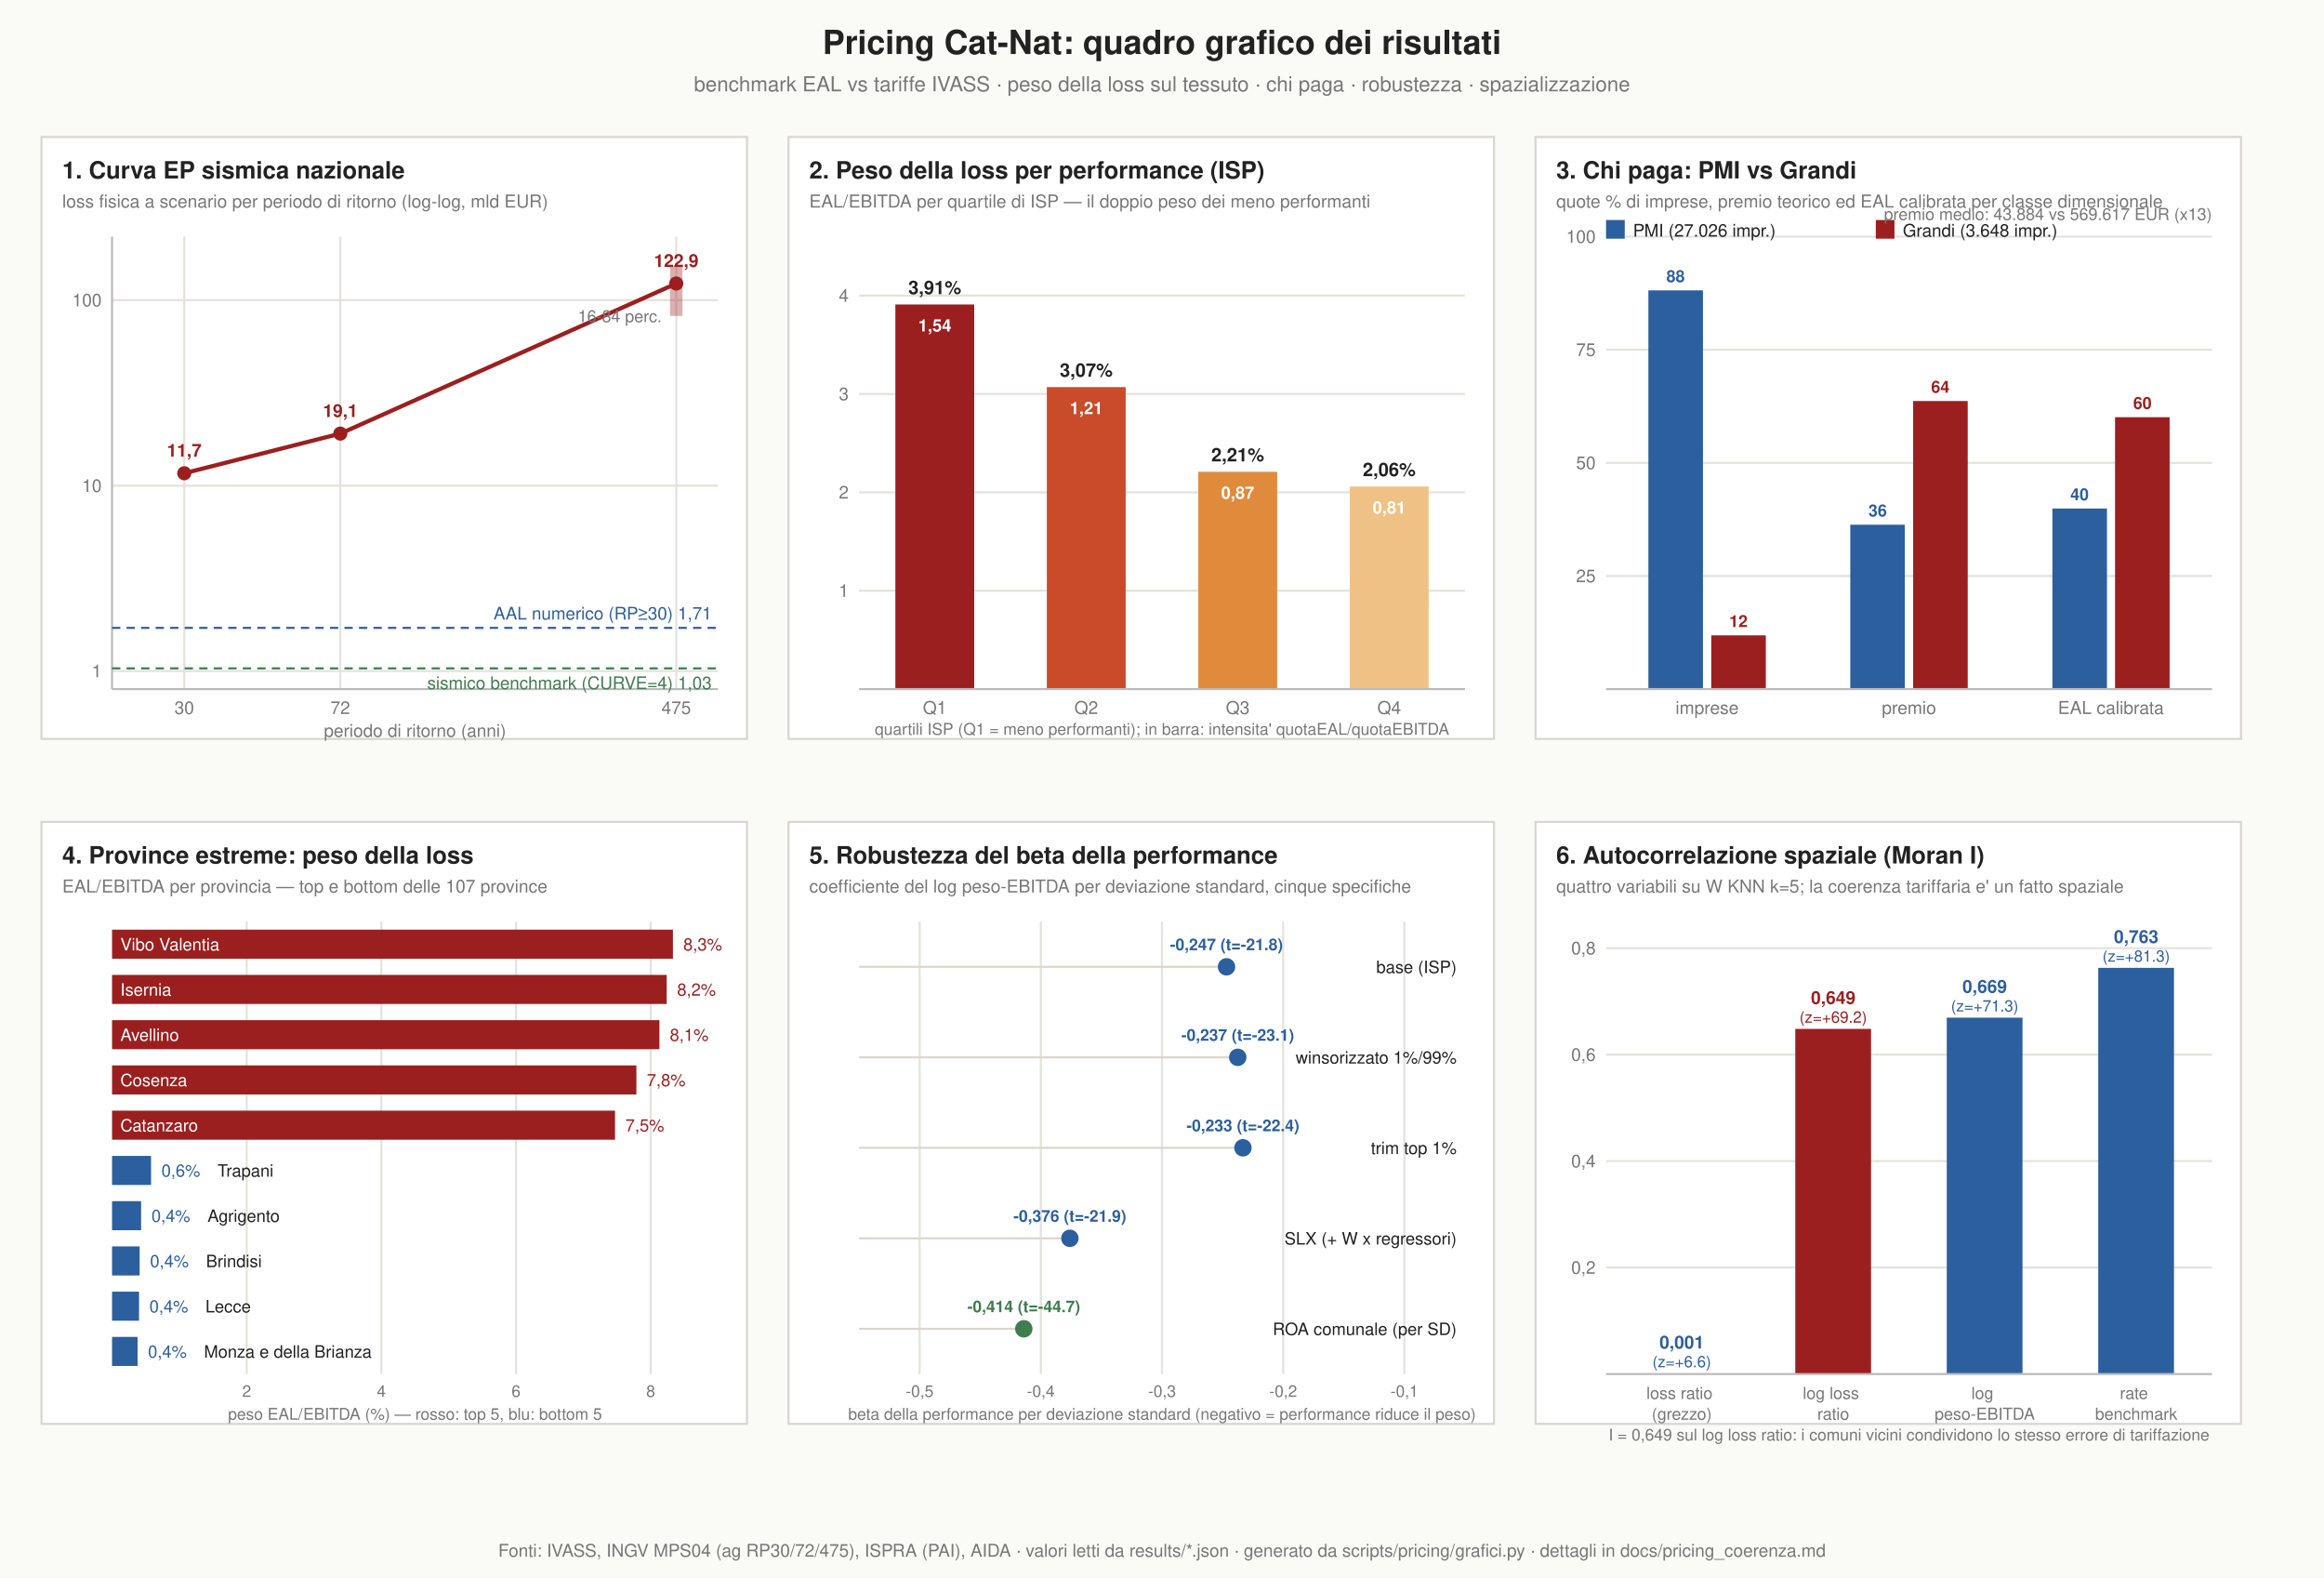
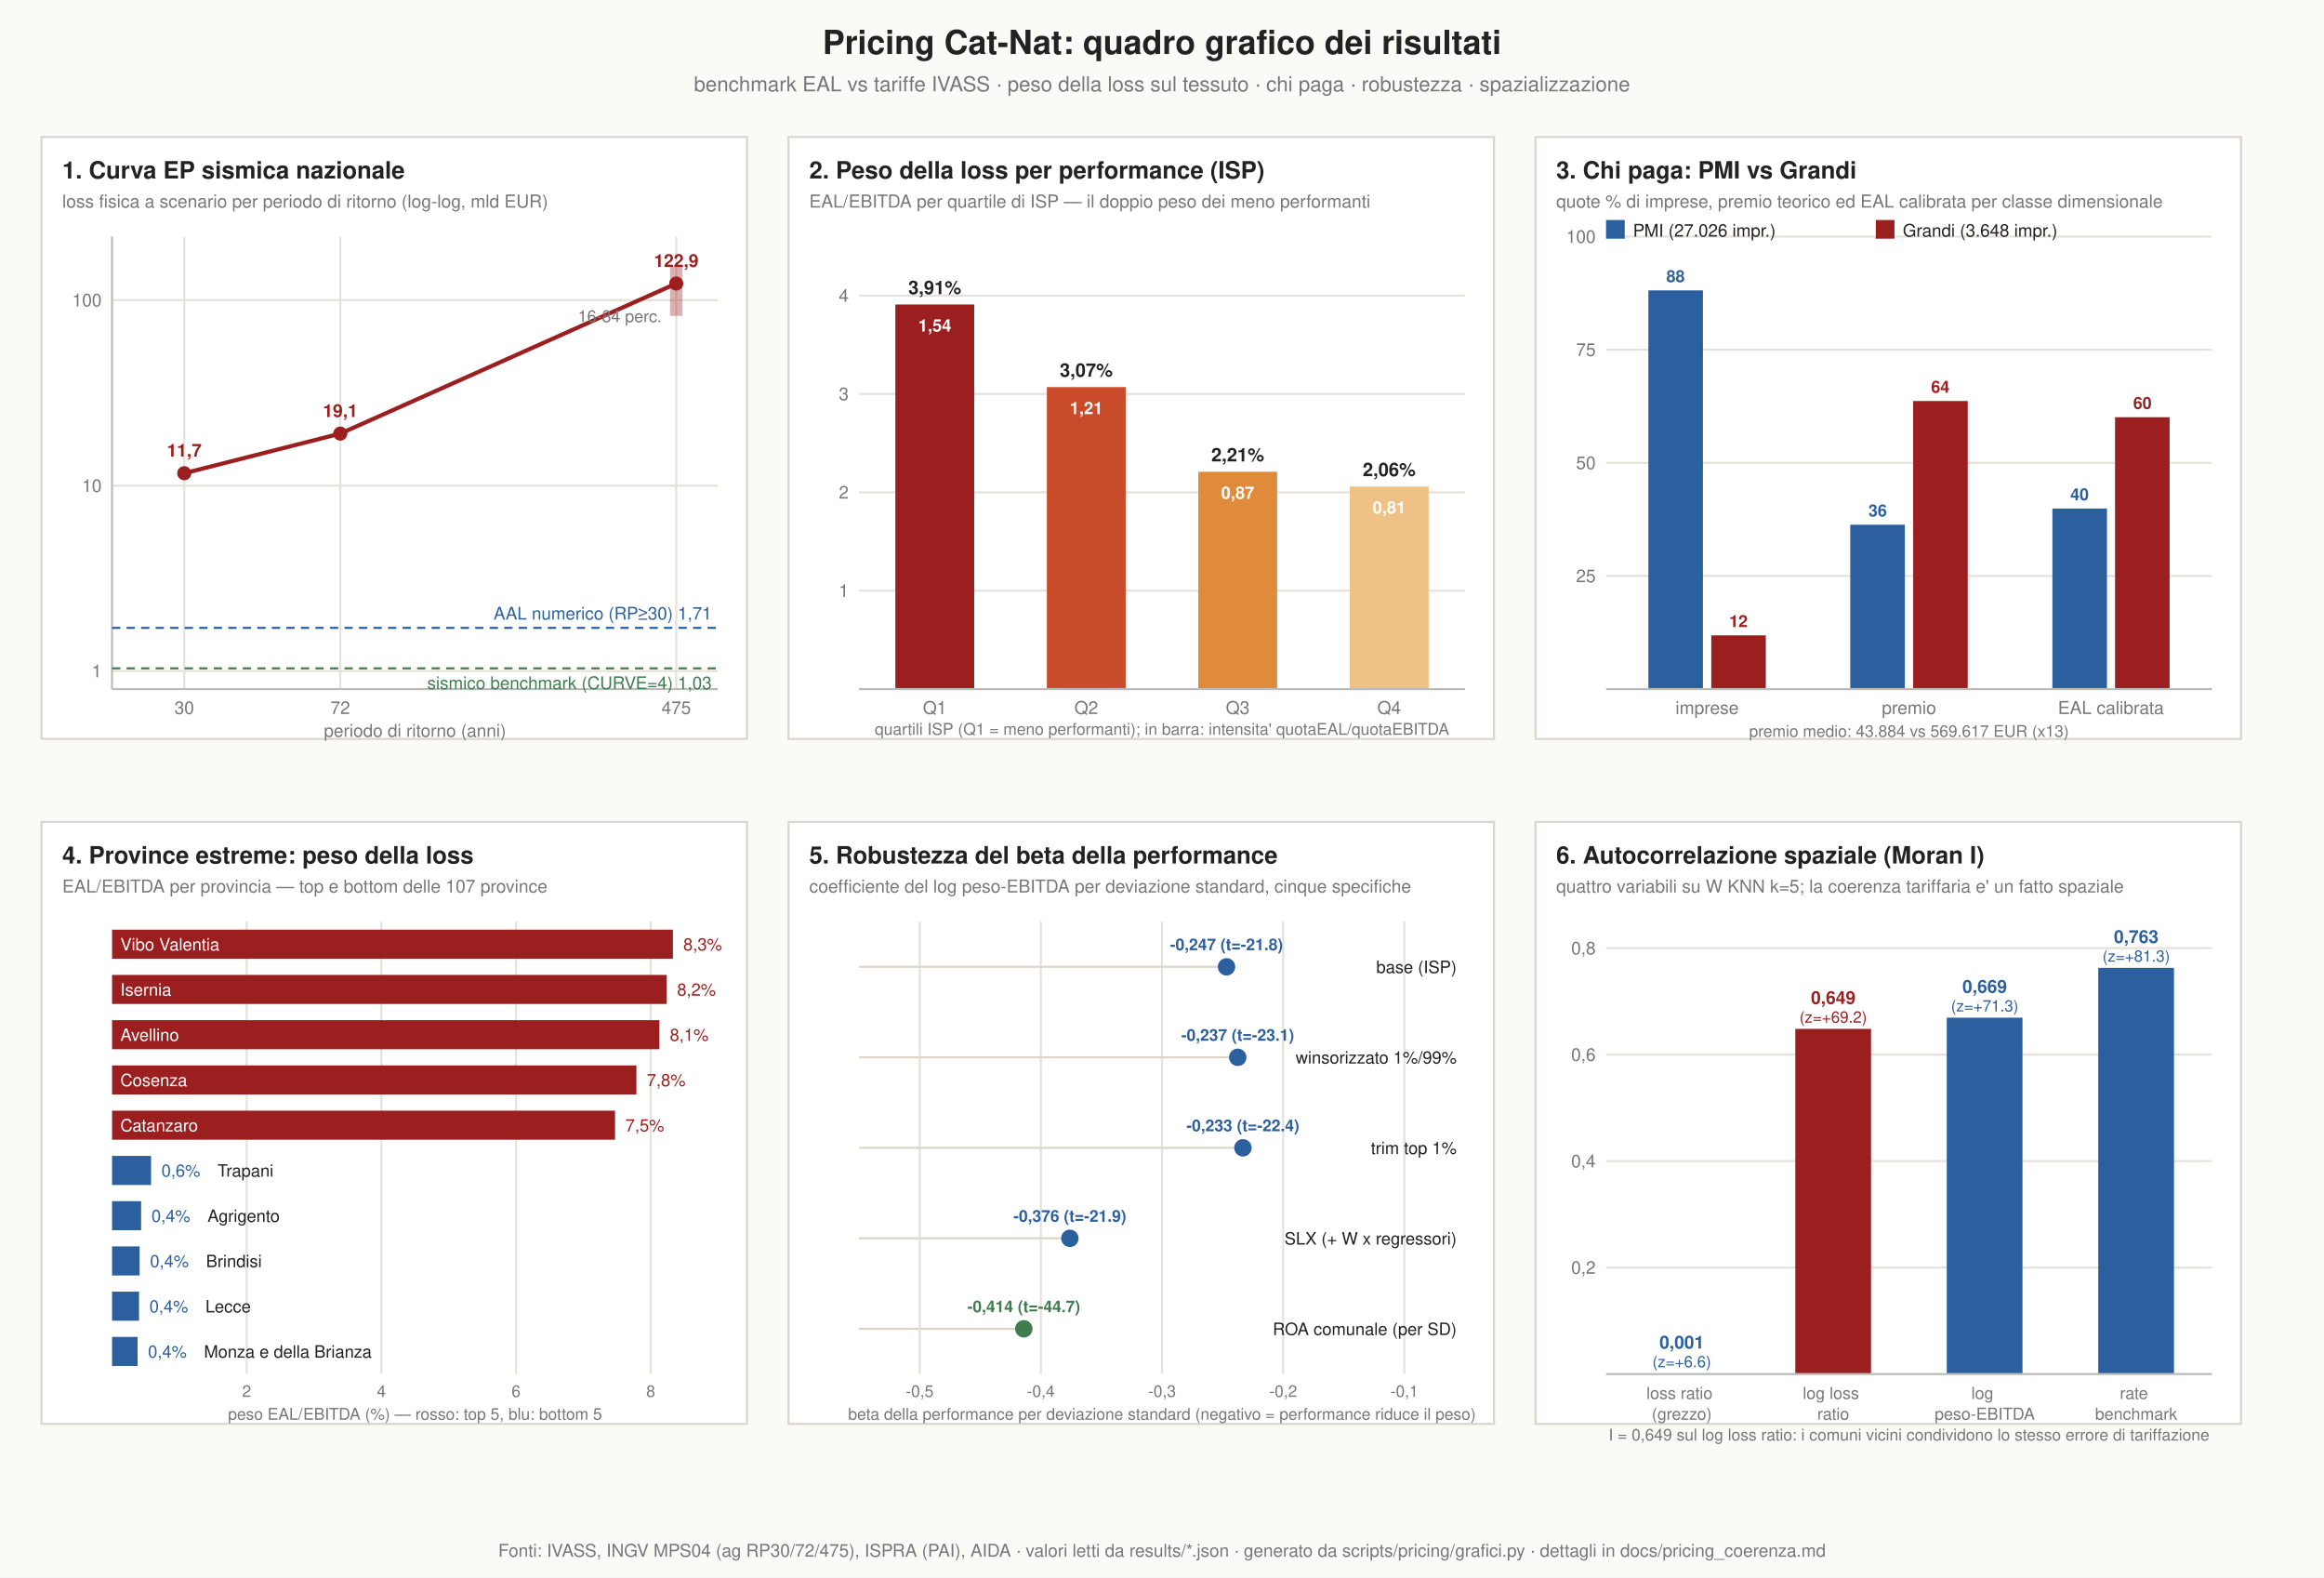
<svg xmlns="http://www.w3.org/2000/svg" width="1120" height="760" viewBox="0 0 1120 760" font-family="Helvetica,Arial,sans-serif">
  <rect width="1120" height="760" fill="#fafaf7" />
  <text x="560.0" y="26.0" font-size="16" font-weight="bold" fill="#222" text-anchor="middle">Pricing Cat-Nat: quadro grafico dei risultati</text>
  <text x="560.0" y="44.0" font-size="10" fill="#777" text-anchor="middle">benchmark EAL vs tariffe IVASS · peso della loss sul tessuto · chi paga · robustezza · spazializzazione</text>
  <rect x="20.0" y="66.0" width="340.0" height="290.0" fill="#ffffff" stroke="#d8d6ce" />
  <text x="30.0" y="86.0" font-size="11.5" font-weight="bold" fill="#222" text-anchor="start">1. Curva EP sismica nazionale</text>
  <text x="30.0" y="100.0" font-size="8.6" fill="#777" text-anchor="start">loss fisica a scenario per periodo di ritorno (log-log, mld EUR)</text>
  <line x1="54.0" y1="323.3" x2="346.0" y2="323.3" stroke="#e4e2da" stroke-width="1" />
  <text x="49.0" y="326.3" font-size="8.5" fill="#777" text-anchor="end">1</text>
  <line x1="54.0" y1="234.0" x2="346.0" y2="234.0" stroke="#e4e2da" stroke-width="1" />
  <text x="49.0" y="237.0" font-size="8.5" fill="#777" text-anchor="end">10</text>
  <line x1="54.0" y1="144.6" x2="346.0" y2="144.6" stroke="#e4e2da" stroke-width="1" />
  <text x="49.0" y="147.6" font-size="8.5" fill="#777" text-anchor="end">100</text>
  <line x1="88.8" y1="114.0" x2="88.8" y2="332.0" stroke="#e4e2da" stroke-width="1" />
  <text x="88.8" y="344.0" font-size="8.5" fill="#777" text-anchor="middle">30</text>
  <line x1="164.0" y1="114.0" x2="164.0" y2="332.0" stroke="#e4e2da" stroke-width="1" />
  <text x="164.0" y="344.0" font-size="8.5" fill="#777" text-anchor="middle">72</text>
  <line x1="325.9" y1="114.0" x2="325.9" y2="332.0" stroke="#e4e2da" stroke-width="1" />
  <text x="325.9" y="344.0" font-size="8.5" fill="#777" text-anchor="middle">475</text>
  <line x1="54.0" y1="114.0" x2="54.0" y2="332.0" stroke="#bbb" stroke-width="1" />
  <line x1="54.0" y1="332.0" x2="346.0" y2="332.0" stroke="#bbb" stroke-width="1" />
  <text x="200.0" y="355.0" font-size="8.5" fill="#777" text-anchor="middle">periodo di ritorno (anni)</text>
  <polyline points="88.8,228.0 164.0,208.9 325.9,136.6" fill="none" stroke="#9c1f1f" stroke-width="2" />
  <circle cx="88.8" cy="228.0" r="3.4" fill="#9c1f1f" />
  <text x="88.8" y="220.0" font-size="8.6" font-weight="bold" fill="#9c1f1f" text-anchor="middle">11,7</text>
  <circle cx="164.0" cy="208.9" r="3.4" fill="#9c1f1f" />
  <text x="164.0" y="200.9" font-size="8.6" font-weight="bold" fill="#9c1f1f" text-anchor="middle">19,1</text>
  <circle cx="325.9" cy="136.6" r="3.4" fill="#9c1f1f" />
  <text x="325.9" y="128.6" font-size="8.6" font-weight="bold" fill="#9c1f1f" text-anchor="middle">122,9</text>
  <line x1="325.9" y1="127.9" x2="325.9" y2="152.2" stroke="#9c1f1f" stroke-width="6" stroke-opacity="0.35" />
  <text x="318.9" y="155.2" font-size="8" fill="#777" text-anchor="end">16-84 perc.</text>
  <line x1="54.0" y1="302.5" x2="346.0" y2="302.5" stroke="#2b5f9e" stroke-width="1" stroke-dasharray="4,3" />
  <text x="343.0" y="298.5" font-size="8.4" fill="#2b5f9e" text-anchor="end">AAL numerico (RP≥30) 1,71</text>
  <line x1="54.0" y1="322.0" x2="346.0" y2="322.0" stroke="#3f7d4e" stroke-width="1" stroke-dasharray="4,3" />
  <text x="343.0" y="332.0" font-size="8.4" fill="#3f7d4e" text-anchor="end">sismico benchmark (CURVE=4) 1,03</text>
  <rect x="380.0" y="66.0" width="340.0" height="290.0" fill="#ffffff" stroke="#d8d6ce" />
  <text x="390.0" y="86.0" font-size="11.5" font-weight="bold" fill="#222" text-anchor="start">2. Peso della loss per performance (ISP)</text>
  <text x="390.0" y="100.0" font-size="8.6" fill="#777" text-anchor="start">EAL/EBITDA per quartile di ISP — il doppio peso dei meno performanti</text>
  <line x1="414.0" y1="284.6" x2="706.0" y2="284.6" stroke="#e4e2da" stroke-width="1" />
  <text x="409.0" y="287.6" font-size="8.5" fill="#777" text-anchor="end">1</text>
  <line x1="414.0" y1="237.2" x2="706.0" y2="237.2" stroke="#e4e2da" stroke-width="1" />
  <text x="409.0" y="240.2" font-size="8.5" fill="#777" text-anchor="end">2</text>
  <line x1="414.0" y1="189.8" x2="706.0" y2="189.8" stroke="#e4e2da" stroke-width="1" />
  <text x="409.0" y="192.8" font-size="8.5" fill="#777" text-anchor="end">3</text>
  <line x1="414.0" y1="142.4" x2="706.0" y2="142.4" stroke="#e4e2da" stroke-width="1" />
  <text x="409.0" y="145.4" font-size="8.5" fill="#777" text-anchor="end">4</text>
  <rect x="431.5" y="146.7" width="38.0" height="185.3" fill="#9c1f1f" stroke="none" />
  <text x="450.5" y="141.7" font-size="9" font-weight="bold" fill="#222" text-anchor="middle">3,91%</text>
  <text x="450.5" y="159.7" font-size="8.2" font-weight="bold" fill="#fff" text-anchor="middle">1,54</text>
  <text x="450.5" y="344.0" font-size="8.6" fill="#777" text-anchor="middle">Q1</text>
  <rect x="504.5" y="186.5" width="38.0" height="145.5" fill="#c94b2a" stroke="none" />
  <text x="523.5" y="181.5" font-size="9" font-weight="bold" fill="#222" text-anchor="middle">3,07%</text>
  <text x="523.5" y="199.5" font-size="8.2" font-weight="bold" fill="#fff" text-anchor="middle">1,21</text>
  <text x="523.5" y="344.0" font-size="8.6" fill="#777" text-anchor="middle">Q2</text>
  <rect x="577.5" y="227.3" width="38.0" height="104.7" fill="#e08a3c" stroke="none" />
  <text x="596.5" y="222.3" font-size="9" font-weight="bold" fill="#222" text-anchor="middle">2,21%</text>
  <text x="596.5" y="240.3" font-size="8.2" font-weight="bold" fill="#fff" text-anchor="middle">0,87</text>
  <text x="596.5" y="344.0" font-size="8.6" fill="#777" text-anchor="middle">Q3</text>
  <rect x="650.5" y="234.4" width="38.0" height="97.6" fill="#f0c184" stroke="none" />
  <text x="669.5" y="229.4" font-size="9" font-weight="bold" fill="#222" text-anchor="middle">2,06%</text>
  <text x="669.5" y="247.4" font-size="8.2" font-weight="bold" fill="#fff" text-anchor="middle">0,81</text>
  <text x="669.5" y="344.0" font-size="8.6" fill="#777" text-anchor="middle">Q4</text>
  <line x1="414.0" y1="332.0" x2="706.0" y2="332.0" stroke="#bbb" stroke-width="1" />
  <text x="560.0" y="354.0" font-size="7.8" fill="#777" text-anchor="middle">quartili ISP (Q1 = meno performanti); in barra: intensita' quotaEAL/quotaEBITDA</text>
  <rect x="740.0" y="66.0" width="340.0" height="290.0" fill="#ffffff" stroke="#d8d6ce" />
  <text x="750.0" y="86.0" font-size="11.5" font-weight="bold" fill="#222" text-anchor="start">3. Chi paga: PMI vs Grandi</text>
  <text x="750.0" y="100.0" font-size="8.6" fill="#777" text-anchor="start">quote % di imprese, premio teorico ed EAL calibrata per classe dimensionale</text>
  <line x1="774.0" y1="277.5" x2="1066.0" y2="277.5" stroke="#e4e2da" stroke-width="1" />
  <text x="769.0" y="280.5" font-size="8.5" fill="#777" text-anchor="end">25</text>
  <line x1="774.0" y1="223.0" x2="1066.0" y2="223.0" stroke="#e4e2da" stroke-width="1" />
  <text x="769.0" y="226.0" font-size="8.5" fill="#777" text-anchor="end">50</text>
  <line x1="774.0" y1="168.5" x2="1066.0" y2="168.5" stroke="#e4e2da" stroke-width="1" />
  <text x="769.0" y="171.5" font-size="8.5" fill="#777" text-anchor="end">75</text>
  <line x1="774.0" y1="114.0" x2="1066.0" y2="114.0" stroke="#e4e2da" stroke-width="1" />
  <text x="769.0" y="117.0" font-size="8.5" fill="#777" text-anchor="end">100</text>
  <rect x="794.4" y="139.9" width="26.3" height="192.1" fill="#2b5f9e" stroke="none" />
  <text x="807.5" y="135.9" font-size="8" font-weight="bold" fill="#2b5f9e" text-anchor="middle">88</text>
  <rect x="824.7" y="306.1" width="26.3" height="25.9" fill="#9c1f1f" stroke="none" />
  <text x="837.8" y="302.1" font-size="8" font-weight="bold" fill="#9c1f1f" text-anchor="middle">12</text>
  <text x="822.7" y="344.0" font-size="8.6" fill="#777" text-anchor="middle">imprese</text>
  <rect x="891.7" y="252.8" width="26.3" height="79.2" fill="#2b5f9e" stroke="none" />
  <text x="904.9" y="248.8" font-size="8" font-weight="bold" fill="#2b5f9e" text-anchor="middle">36</text>
  <rect x="922.0" y="193.2" width="26.3" height="138.8" fill="#9c1f1f" stroke="none" />
  <text x="935.1" y="189.2" font-size="8" font-weight="bold" fill="#9c1f1f" text-anchor="middle">64</text>
  <text x="920.0" y="344.0" font-size="8.6" fill="#777" text-anchor="middle">premio</text>
  <rect x="989.1" y="245.0" width="26.3" height="87.0" fill="#2b5f9e" stroke="none" />
  <text x="1002.2" y="241.0" font-size="8" font-weight="bold" fill="#2b5f9e" text-anchor="middle">40</text>
  <rect x="1019.3" y="201.0" width="26.3" height="131.0" fill="#9c1f1f" stroke="none" />
  <text x="1032.5" y="197.0" font-size="8" font-weight="bold" fill="#9c1f1f" text-anchor="middle">60</text>
  <text x="1017.3" y="344.0" font-size="8.6" fill="#777" text-anchor="middle">EAL calibrata</text>
  <line x1="774.0" y1="332.0" x2="1066.0" y2="332.0" stroke="#bbb" stroke-width="1" />
  <rect x="774.0" y="106.0" width="9.0" height="9.0" fill="#2b5f9e" stroke="none" />
  <text x="787.0" y="114.0" font-size="8.4" fill="#222" text-anchor="start">PMI (27.026 impr.)</text>
  <rect x="904.0" y="106.0" width="9.0" height="9.0" fill="#9c1f1f" stroke="none" />
  <text x="917.0" y="114.0" font-size="8.4" fill="#222" text-anchor="start">Grandi (3.648 impr.)</text>
-   <text x="1066.0" y="106.0" font-size="8" fill="#777" text-anchor="end">premio medio: 43.884 vs 569.617 EUR (x13)</text>
+   <text x="920.0" y="355.0" font-size="7.8" fill="#777" text-anchor="middle">premio medio: 43.884 vs 569.617 EUR (x13)</text>
  <rect x="20.0" y="396.0" width="340.0" height="290.0" fill="#ffffff" stroke="#d8d6ce" />
  <text x="30.0" y="416.0" font-size="11.5" font-weight="bold" fill="#222" text-anchor="start">4. Province estreme: peso della loss</text>
  <text x="30.0" y="430.0" font-size="8.6" fill="#777" text-anchor="start">EAL/EBITDA per provincia — top e bottom delle 107 province</text>
  <line x1="118.9" y1="444.0" x2="118.9" y2="662.0" stroke="#e4e2da" stroke-width="1" />
  <text x="118.9" y="673.0" font-size="7.8" fill="#777" text-anchor="middle">2</text>
  <line x1="183.8" y1="444.0" x2="183.8" y2="662.0" stroke="#e4e2da" stroke-width="1" />
  <text x="183.8" y="673.0" font-size="7.8" fill="#777" text-anchor="middle">4</text>
  <line x1="248.7" y1="444.0" x2="248.7" y2="662.0" stroke="#e4e2da" stroke-width="1" />
  <text x="248.7" y="673.0" font-size="7.8" fill="#777" text-anchor="middle">6</text>
  <line x1="313.6" y1="444.0" x2="313.6" y2="662.0" stroke="#e4e2da" stroke-width="1" />
  <text x="313.6" y="673.0" font-size="7.8" fill="#777" text-anchor="middle">8</text>
  <rect x="54.0" y="447.9" width="270.3" height="14.0" fill="#9c1f1f" stroke="none" />
  <text x="329.3" y="457.9" font-size="8.2" fill="#9c1f1f" text-anchor="start">8,3%</text>
  <text x="58.0" y="457.9" font-size="8.2" fill="#fff" text-anchor="start">Vibo Valentia</text>
  <rect x="54.0" y="469.7" width="267.3" height="14.0" fill="#9c1f1f" stroke="none" />
  <text x="326.3" y="479.7" font-size="8.2" fill="#9c1f1f" text-anchor="start">8,2%</text>
  <text x="58.0" y="479.7" font-size="8.2" fill="#fff" text-anchor="start">Isernia</text>
  <rect x="54.0" y="491.5" width="263.8" height="14.0" fill="#9c1f1f" stroke="none" />
  <text x="322.8" y="501.5" font-size="8.2" fill="#9c1f1f" text-anchor="start">8,1%</text>
  <text x="58.0" y="501.5" font-size="8.2" fill="#fff" text-anchor="start">Avellino</text>
  <rect x="54.0" y="513.3" width="252.7" height="14.0" fill="#9c1f1f" stroke="none" />
  <text x="311.7" y="523.3" font-size="8.2" fill="#9c1f1f" text-anchor="start">7,8%</text>
  <text x="58.0" y="523.3" font-size="8.2" fill="#fff" text-anchor="start">Cosenza</text>
  <rect x="54.0" y="535.1" width="242.4" height="14.0" fill="#9c1f1f" stroke="none" />
  <text x="301.4" y="545.1" font-size="8.2" fill="#9c1f1f" text-anchor="start">7,5%</text>
  <text x="58.0" y="545.1" font-size="8.2" fill="#fff" text-anchor="start">Catanzaro</text>
  <rect x="54.0" y="556.9" width="18.8" height="14.0" fill="#2b5f9e" stroke="none" />
  <text x="77.8" y="566.9" font-size="8.2" fill="#2b5f9e" text-anchor="start">0,6%</text>
  <text x="104.8" y="566.9" font-size="8.2" fill="#222" text-anchor="start">Trapani</text>
  <rect x="54.0" y="578.7" width="14.0" height="14.0" fill="#2b5f9e" stroke="none" />
  <text x="73.0" y="588.7" font-size="8.2" fill="#2b5f9e" text-anchor="start">0,4%</text>
  <text x="100.0" y="588.7" font-size="8.2" fill="#222" text-anchor="start">Agrigento</text>
  <rect x="54.0" y="600.5" width="13.3" height="14.0" fill="#2b5f9e" stroke="none" />
  <text x="72.3" y="610.5" font-size="8.2" fill="#2b5f9e" text-anchor="start">0,4%</text>
  <text x="99.3" y="610.5" font-size="8.2" fill="#222" text-anchor="start">Brindisi</text>
  <rect x="54.0" y="622.3" width="13.0" height="14.0" fill="#2b5f9e" stroke="none" />
  <text x="72.0" y="632.3" font-size="8.2" fill="#2b5f9e" text-anchor="start">0,4%</text>
  <text x="99.0" y="632.3" font-size="8.2" fill="#222" text-anchor="start">Lecce</text>
  <rect x="54.0" y="644.1" width="12.3" height="14.0" fill="#2b5f9e" stroke="none" />
  <text x="71.3" y="654.1" font-size="8.2" fill="#2b5f9e" text-anchor="start">0,4%</text>
  <text x="98.3" y="654.1" font-size="8.2" fill="#222" text-anchor="start">Monza e della Brianza</text>
  <text x="200.0" y="684.0" font-size="7.8" fill="#777" text-anchor="middle">peso EAL/EBITDA (%) — rosso: top 5, blu: bottom 5</text>
  <rect x="380.0" y="396.0" width="340.0" height="290.0" fill="#ffffff" stroke="#d8d6ce" />
  <text x="390.0" y="416.0" font-size="11.5" font-weight="bold" fill="#222" text-anchor="start">5. Robustezza del beta della performance</text>
  <text x="390.0" y="430.0" font-size="8.6" fill="#777" text-anchor="start">coefficiente del log peso-EBITDA per deviazione standard, cinque specifiche</text>
  <line x1="443.2" y1="444.0" x2="443.2" y2="662.0" stroke="#e4e2da" stroke-width="1" />
  <text x="443.2" y="673.0" font-size="7.8" fill="#777" text-anchor="middle">-0,5</text>
  <line x1="501.6" y1="444.0" x2="501.6" y2="662.0" stroke="#e4e2da" stroke-width="1" />
  <text x="501.6" y="673.0" font-size="7.8" fill="#777" text-anchor="middle">-0,4</text>
  <line x1="560.0" y1="444.0" x2="560.0" y2="662.0" stroke="#e4e2da" stroke-width="1" />
  <text x="560.0" y="673.0" font-size="7.8" fill="#777" text-anchor="middle">-0,3</text>
  <line x1="618.4" y1="444.0" x2="618.4" y2="662.0" stroke="#e4e2da" stroke-width="1" />
  <text x="618.4" y="673.0" font-size="7.8" fill="#777" text-anchor="middle">-0,2</text>
  <line x1="676.8" y1="444.0" x2="676.8" y2="662.0" stroke="#e4e2da" stroke-width="1" />
  <text x="676.8" y="673.0" font-size="7.8" fill="#777" text-anchor="middle">-0,1</text>
  <text x="702.0" y="468.8" font-size="8.2" fill="#222" text-anchor="end">base (ISP)</text>
  <line x1="414.0" y1="465.8" x2="591.1" y2="465.8" stroke="#ddd6c8" stroke-width="1" />
  <circle cx="591.1" cy="465.8" r="4.2" fill="#2b5f9e" />
  <text x="591.1" y="457.8" font-size="7.8" font-weight="bold" fill="#2b5f9e" text-anchor="middle">-0,247 (t=-21.8)</text>
  <text x="702.0" y="512.4" font-size="8.2" fill="#222" text-anchor="end">winsorizzato 1%/99%</text>
  <line x1="414.0" y1="509.4" x2="596.5" y2="509.4" stroke="#ddd6c8" stroke-width="1" />
  <circle cx="596.5" cy="509.4" r="4.2" fill="#2b5f9e" />
  <text x="596.5" y="501.4" font-size="7.8" font-weight="bold" fill="#2b5f9e" text-anchor="middle">-0,237 (t=-23.1)</text>
  <text x="702.0" y="556.0" font-size="8.2" fill="#222" text-anchor="end">trim top 1%</text>
  <line x1="414.0" y1="553.0" x2="599.0" y2="553.0" stroke="#ddd6c8" stroke-width="1" />
  <circle cx="599.0" cy="553.0" r="4.2" fill="#2b5f9e" />
  <text x="599.0" y="545.0" font-size="7.8" font-weight="bold" fill="#2b5f9e" text-anchor="middle">-0,233 (t=-22.4)</text>
  <text x="702.0" y="599.6" font-size="8.2" fill="#222" text-anchor="end">SLX (+ W x regressori)</text>
  <line x1="414.0" y1="596.6" x2="515.6" y2="596.6" stroke="#ddd6c8" stroke-width="1" />
  <circle cx="515.6" cy="596.6" r="4.2" fill="#2b5f9e" />
  <text x="515.6" y="588.6" font-size="7.8" font-weight="bold" fill="#2b5f9e" text-anchor="middle">-0,376 (t=-21.9)</text>
  <text x="702.0" y="643.2" font-size="8.2" fill="#222" text-anchor="end">ROA comunale (per SD)</text>
  <line x1="414.0" y1="640.2" x2="493.4" y2="640.2" stroke="#ddd6c8" stroke-width="1" />
  <circle cx="493.4" cy="640.2" r="4.2" fill="#3f7d4e" />
  <text x="493.4" y="632.2" font-size="7.8" font-weight="bold" fill="#3f7d4e" text-anchor="middle">-0,414 (t=-44.7)</text>
  <text x="560.0" y="684.0" font-size="7.8" fill="#777" text-anchor="middle">beta della performance per deviazione standard (negativo = performance riduce il peso)</text>
  <rect x="740.0" y="396.0" width="340.0" height="290.0" fill="#ffffff" stroke="#d8d6ce" />
  <text x="750.0" y="416.0" font-size="11.5" font-weight="bold" fill="#222" text-anchor="start">6. Autocorrelazione spaziale (Moran I)</text>
  <text x="750.0" y="430.0" font-size="8.6" fill="#777" text-anchor="start">quattro variabili su W KNN k=5; la coerenza tariffaria e' un fatto spaziale</text>
  <line x1="774.0" y1="610.7" x2="1066.0" y2="610.7" stroke="#e4e2da" stroke-width="1" />
  <text x="769.0" y="613.7" font-size="8.5" fill="#777" text-anchor="end">0,2</text>
  <line x1="774.0" y1="559.4" x2="1066.0" y2="559.4" stroke="#e4e2da" stroke-width="1" />
  <text x="769.0" y="562.4" font-size="8.5" fill="#777" text-anchor="end">0,4</text>
  <line x1="774.0" y1="508.1" x2="1066.0" y2="508.1" stroke="#e4e2da" stroke-width="1" />
  <text x="769.0" y="511.1" font-size="8.5" fill="#777" text-anchor="end">0,6</text>
  <line x1="774.0" y1="456.8" x2="1066.0" y2="456.8" stroke="#e4e2da" stroke-width="1" />
  <text x="769.0" y="459.8" font-size="8.5" fill="#777" text-anchor="end">0,8</text>
  <rect x="792.2" y="661.7" width="36.5" height="0.3" fill="#2b5f9e" stroke="none" />
  <text x="810.5" y="649.7" font-size="8.6" font-weight="bold" fill="#2b5f9e" text-anchor="middle">0,001</text>
  <text x="810.5" y="658.7" font-size="7.6" fill="#2b5f9e" text-anchor="middle">(z=+6.6)</text>
  <text font-size="8" fill="#777" text-anchor="middle">
    <tspan x="810.5" y="674.0">loss ratio</tspan>
    <tspan x="810.5" dy="10">(grezzo)</tspan>
  </text>
  <rect x="865.2" y="495.7" width="36.5" height="166.3" fill="#9c1f1f" stroke="none" />
  <text x="883.5" y="483.7" font-size="8.6" font-weight="bold" fill="#9c1f1f" text-anchor="middle">0,649</text>
  <text x="883.5" y="492.7" font-size="7.6" fill="#9c1f1f" text-anchor="middle">(z=+69.2)</text>
  <text font-size="8" fill="#777" text-anchor="middle">
    <tspan x="883.5" y="674.0">log loss</tspan>
    <tspan x="883.5" dy="10">ratio</tspan>
  </text>
  <rect x="938.2" y="490.3" width="36.5" height="171.7" fill="#2b5f9e" stroke="none" />
  <text x="956.5" y="478.3" font-size="8.6" font-weight="bold" fill="#2b5f9e" text-anchor="middle">0,669</text>
  <text x="956.5" y="487.3" font-size="7.6" fill="#2b5f9e" text-anchor="middle">(z=+71.3)</text>
  <text font-size="8" fill="#777" text-anchor="middle">
    <tspan x="956.5" y="674.0">log</tspan>
    <tspan x="956.5" dy="10">peso-EBITDA</tspan>
  </text>
  <rect x="1011.2" y="466.3" width="36.5" height="195.7" fill="#2b5f9e" stroke="none" />
  <text x="1029.5" y="454.3" font-size="8.6" font-weight="bold" fill="#2b5f9e" text-anchor="middle">0,763</text>
  <text x="1029.5" y="463.3" font-size="7.6" fill="#2b5f9e" text-anchor="middle">(z=+81.3)</text>
  <text font-size="8" fill="#777" text-anchor="middle">
    <tspan x="1029.5" y="674.0">rate</tspan>
    <tspan x="1029.5" dy="10">benchmark</tspan>
  </text>
  <line x1="774.0" y1="662.0" x2="1066.0" y2="662.0" stroke="#bbb" stroke-width="1" />
  <text x="920.0" y="694.0" font-size="7.8" fill="#777" text-anchor="middle">I = 0,649 sul log loss ratio: i comuni vicini condividono lo stesso errore di tariffazione</text>
  <text x="560.0" y="750.0" font-size="8.5" fill="#777" text-anchor="middle">Fonti: IVASS, INGV MPS04 (ag RP30/72/475), ISPRA (PAI), AIDA · valori letti da results/*.json · generato da scripts/pricing/grafici.py · dettagli in docs/pricing_coerenza.md</text>
</svg>
